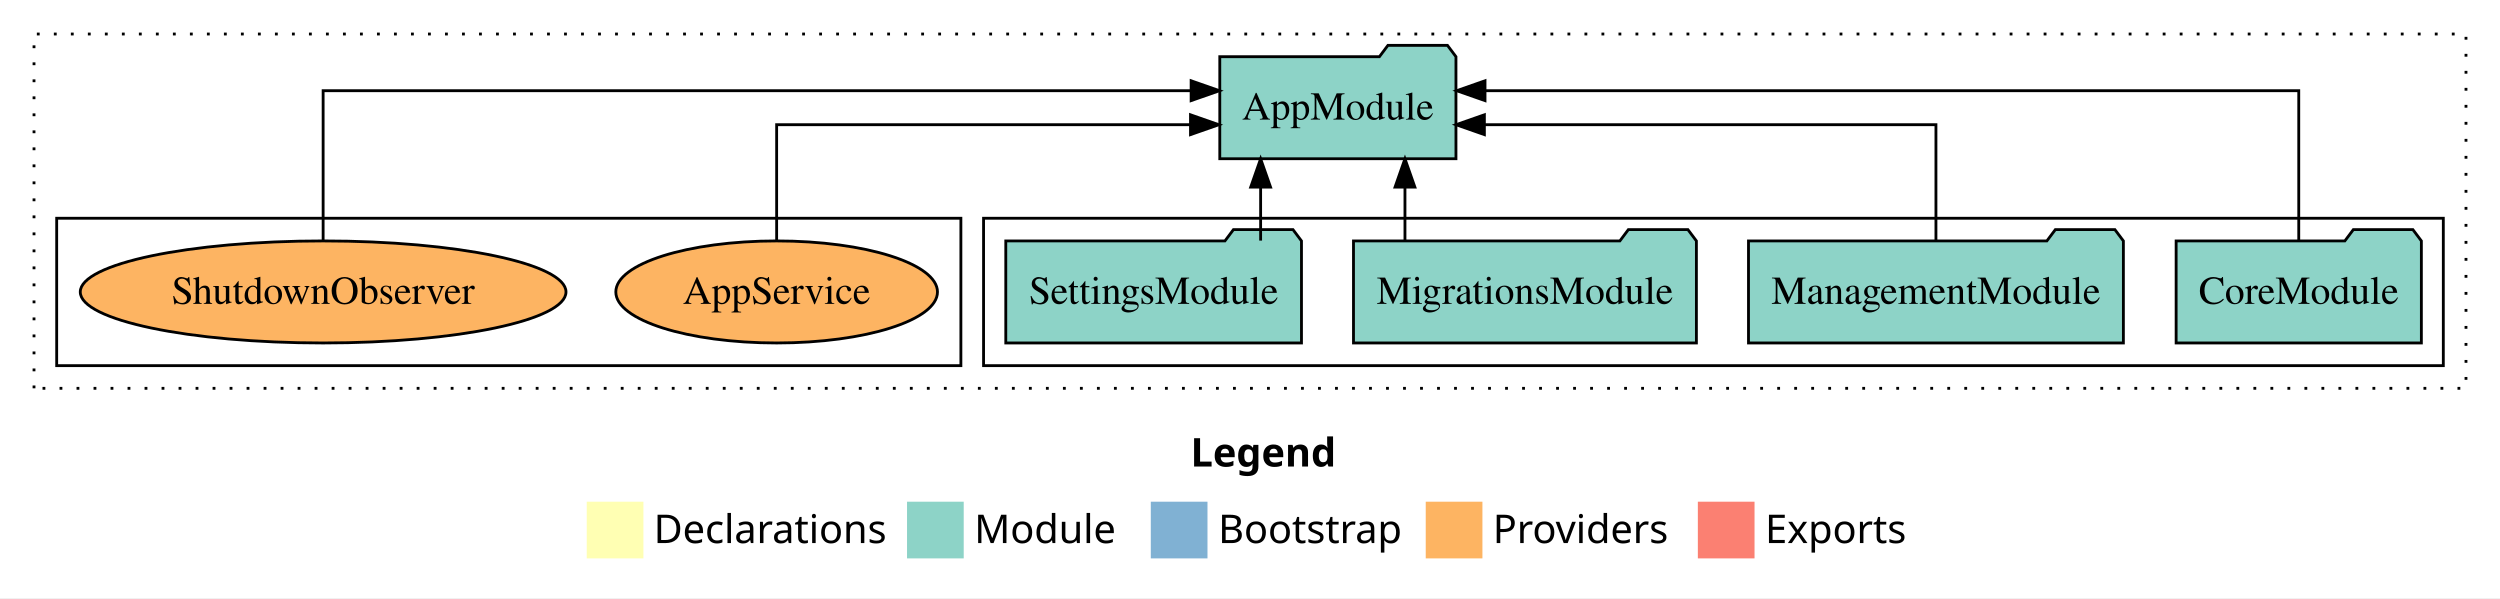
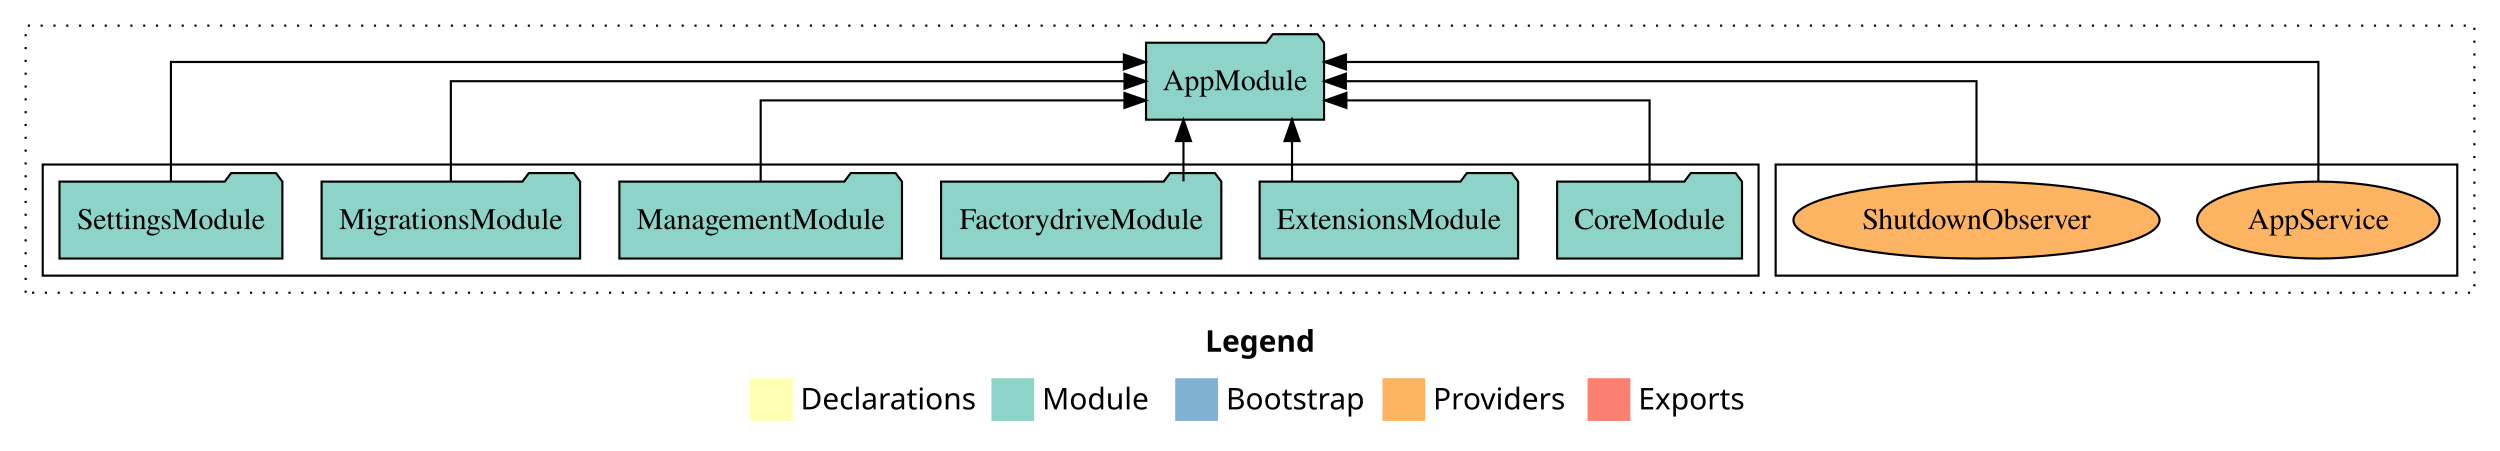
- <svg xmlns="http://www.w3.org/2000/svg" width="882pt" height="211pt" viewBox="0.00 0.00 882.00 211.00">
+ <svg xmlns="http://www.w3.org/2000/svg" width="1170pt" height="211pt" viewBox="0.00 0.00 1170.00 211.00">
  <g id="graph0" class="graph" transform="scale(1 1) rotate(0) translate(4 207)">
-     <polygon fill="white" stroke="transparent" points="-4,4 -4,-207 878,-207 878,4 -4,4" />
-     <text text-anchor="start" x="416.01" y="-42.4" font-family="Times-12" font-weight="bold" font-size="14.00">Legend</text>
-     <polygon fill="#ffffb3" stroke="transparent" points="203,-10 203,-30 223,-30 223,-10 203,-10" />
-     <text text-anchor="start" x="226.63" y="-15.4" font-family="Times-12" font-size="14.00">  Declarations</text>
-     <polygon fill="#8dd3c7" stroke="transparent" points="316,-10 316,-30 336,-30 336,-10 316,-10" />
-     <text text-anchor="start" x="339.73" y="-15.4" font-family="Times-12" font-size="14.00">  Module</text>
-     <polygon fill="#80b1d3" stroke="transparent" points="402,-10 402,-30 422,-30 422,-10 402,-10" />
-     <text text-anchor="start" x="425.78" y="-15.4" font-family="Times-12" font-size="14.00">  Bootstrap</text>
-     <polygon fill="#fdb462" stroke="transparent" points="499,-10 499,-30 519,-30 519,-10 499,-10" />
-     <text text-anchor="start" x="522.67" y="-15.4" font-family="Times-12" font-size="14.00">  Providers</text>
-     <polygon fill="#fb8072" stroke="transparent" points="595,-10 595,-30 615,-30 615,-10 595,-10" />
-     <text text-anchor="start" x="618.73" y="-15.4" font-family="Times-12" font-size="14.00">  Exports</text>
+     <polygon fill="white" stroke="transparent" points="-4,4 -4,-207 1166,-207 1166,4 -4,4" />
+     <text text-anchor="start" x="560.01" y="-42.4" font-family="Times-12" font-weight="bold" font-size="14.00">Legend</text>
+     <polygon fill="#ffffb3" stroke="transparent" points="347,-10 347,-30 367,-30 367,-10 347,-10" />
+     <text text-anchor="start" x="370.63" y="-15.4" font-family="Times-12" font-size="14.00">  Declarations</text>
+     <polygon fill="#8dd3c7" stroke="transparent" points="460,-10 460,-30 480,-30 480,-10 460,-10" />
+     <text text-anchor="start" x="483.73" y="-15.4" font-family="Times-12" font-size="14.00">  Module</text>
+     <polygon fill="#80b1d3" stroke="transparent" points="546,-10 546,-30 566,-30 566,-10 546,-10" />
+     <text text-anchor="start" x="569.78" y="-15.4" font-family="Times-12" font-size="14.00">  Bootstrap</text>
+     <polygon fill="#fdb462" stroke="transparent" points="643,-10 643,-30 663,-30 663,-10 643,-10" />
+     <text text-anchor="start" x="666.67" y="-15.4" font-family="Times-12" font-size="14.00">  Providers</text>
+     <polygon fill="#fb8072" stroke="transparent" points="739,-10 739,-30 759,-30 759,-10 739,-10" />
+     <text text-anchor="start" x="762.73" y="-15.4" font-family="Times-12" font-size="14.00">  Exports</text>
    <g id="clust1" class="cluster">
-       <polygon fill="none" stroke="black" stroke-dasharray="1,5" points="8,-70 8,-195 866,-195 866,-70 8,-70" />
+       <polygon fill="none" stroke="black" stroke-dasharray="1,5" points="8,-70 8,-195 1154,-195 1154,-70 8,-70" />
+     </g>
+     <g id="clust6" class="cluster">
+       <polygon fill="none" stroke="black" points="827,-78 827,-130 1146,-130 1146,-78 827,-78" />
    </g>
    <g id="clust3" class="cluster">
-       <polygon fill="none" stroke="black" points="343,-78 343,-130 858,-130 858,-78 343,-78" />
-     </g>
-     <g id="clust6" class="cluster">
-       <polygon fill="none" stroke="black" points="16,-78 16,-130 335,-130 335,-78 16,-78" />
+       <polygon fill="none" stroke="black" points="16,-78 16,-130 819,-130 819,-78 16,-78" />
    </g>
    <g id="node1" class="node">
-       <polygon fill="#8dd3c7" stroke="black" points="850.26,-122 847.26,-126 826.26,-126 823.26,-122 763.74,-122 763.74,-86 850.26,-86 850.26,-122" />
-       <text text-anchor="middle" x="807" y="-99.8" font-family="Times,serif" font-size="14.00">CoreModule</text>
+       <polygon fill="#8dd3c7" stroke="black" points="811.26,-122 808.26,-126 787.26,-126 784.26,-122 724.74,-122 724.74,-86 811.26,-86 811.26,-122" />
+       <text text-anchor="middle" x="768" y="-99.8" font-family="Times,serif" font-size="14.00">CoreModule</text>
+     </g>
+     <g id="node7" class="node">
+       <polygon fill="#8dd3c7" stroke="black" points="615.66,-187 612.66,-191 591.66,-191 588.66,-187 532.34,-187 532.34,-151 615.66,-151 615.66,-187" />
+       <text text-anchor="middle" x="574" y="-164.8" font-family="Times,serif" font-size="14.00">AppModule</text>
+     </g>
+     <g id="edge1" class="edge">
+       <path fill="none" stroke="black" d="M768,-122.03C768,-138.4 768,-160 768,-160 768,-160 626.1,-160 626.1,-160" />
+       <polygon fill="black" stroke="black" points="626.1,-156.5 616.1,-160 626.1,-163.5 626.1,-156.5" />
+     </g>
+     <g id="node2" class="node">
+       <polygon fill="#8dd3c7" stroke="black" points="706.49,-122 703.49,-126 682.49,-126 679.49,-122 585.51,-122 585.51,-86 706.49,-86 706.49,-122" />
+       <text text-anchor="middle" x="646" y="-99.8" font-family="Times,serif" font-size="14.00">ExtensionsModule</text>
+     </g>
+     <g id="edge2" class="edge">
+       <path fill="none" stroke="black" d="M600.67,-122.11C600.67,-122.11 600.67,-140.99 600.67,-140.99" />
+       <polygon fill="black" stroke="black" points="597.17,-140.99 600.67,-150.99 604.17,-140.99 597.17,-140.99" />
+     </g>
+     <g id="node3" class="node">
+       <polygon fill="#8dd3c7" stroke="black" points="567.58,-122 564.58,-126 543.58,-126 540.58,-122 436.42,-122 436.42,-86 567.58,-86 567.58,-122" />
+       <text text-anchor="middle" x="502" y="-99.8" font-family="Times,serif" font-size="14.00">FactorydriveModule</text>
+     </g>
+     <g id="edge3" class="edge">
+       <path fill="none" stroke="black" d="M549.86,-122.11C549.86,-122.11 549.86,-140.99 549.86,-140.99" />
+       <polygon fill="black" stroke="black" points="546.36,-140.99 549.86,-150.99 553.36,-140.99 546.36,-140.99" />
+     </g>
+     <g id="node4" class="node">
+       <polygon fill="#8dd3c7" stroke="black" points="418.13,-122 415.13,-126 394.13,-126 391.13,-122 285.87,-122 285.87,-86 418.13,-86 418.13,-122" />
+       <text text-anchor="middle" x="352" y="-99.8" font-family="Times,serif" font-size="14.00">ManagementModule</text>
+     </g>
+     <g id="edge4" class="edge">
+       <path fill="none" stroke="black" d="M352,-122.03C352,-138.4 352,-160 352,-160 352,-160 522.24,-160 522.24,-160" />
+       <polygon fill="black" stroke="black" points="522.24,-163.5 532.24,-160 522.24,-156.5 522.24,-163.5" />
    </g>
    <g id="node5" class="node">
-       <polygon fill="#8dd3c7" stroke="black" points="509.66,-187 506.66,-191 485.66,-191 482.66,-187 426.34,-187 426.34,-151 509.66,-151 509.66,-187" />
-       <text text-anchor="middle" x="468" y="-164.8" font-family="Times,serif" font-size="14.00">AppModule</text>
+       <polygon fill="#8dd3c7" stroke="black" points="267.49,-122 264.49,-126 243.49,-126 240.49,-122 146.51,-122 146.51,-86 267.49,-86 267.49,-122" />
+       <text text-anchor="middle" x="207" y="-99.8" font-family="Times,serif" font-size="14.00">MigrationsModule</text>
    </g>
-     <g id="edge1" class="edge">
-       <path fill="none" stroke="black" d="M807,-122.28C807,-143.32 807,-175 807,-175 807,-175 519.91,-175 519.91,-175" />
-       <polygon fill="black" stroke="black" points="519.91,-171.5 509.91,-175 519.91,-178.5 519.91,-171.5" />
-     </g>
-     <g id="node2" class="node">
-       <polygon fill="#8dd3c7" stroke="black" points="745.13,-122 742.13,-126 721.13,-126 718.13,-122 612.87,-122 612.87,-86 745.13,-86 745.13,-122" />
-       <text text-anchor="middle" x="679" y="-99.8" font-family="Times,serif" font-size="14.00">ManagementModule</text>
-     </g>
-     <g id="edge2" class="edge">
-       <path fill="none" stroke="black" d="M679,-122.02C679,-139.37 679,-163 679,-163 679,-163 519.69,-163 519.69,-163" />
-       <polygon fill="black" stroke="black" points="519.69,-159.5 509.69,-163 519.69,-166.5 519.69,-159.5" />
-     </g>
-     <g id="node3" class="node">
-       <polygon fill="#8dd3c7" stroke="black" points="594.49,-122 591.49,-126 570.49,-126 567.49,-122 473.51,-122 473.51,-86 594.49,-86 594.49,-122" />
-       <text text-anchor="middle" x="534" y="-99.8" font-family="Times,serif" font-size="14.00">MigrationsModule</text>
-     </g>
-     <g id="edge3" class="edge">
-       <path fill="none" stroke="black" d="M491.67,-122.11C491.67,-122.11 491.67,-140.99 491.67,-140.99" />
-       <polygon fill="black" stroke="black" points="488.17,-140.99 491.67,-150.99 495.17,-140.99 488.17,-140.99" />
-     </g>
-     <g id="node4" class="node">
-       <polygon fill="#8dd3c7" stroke="black" points="455.16,-122 452.16,-126 431.16,-126 428.16,-122 350.84,-122 350.84,-86 455.16,-86 455.16,-122" />
-       <text text-anchor="middle" x="403" y="-99.8" font-family="Times,serif" font-size="14.00">SettingsModule</text>
-     </g>
-     <g id="edge4" class="edge">
-       <path fill="none" stroke="black" d="M440.75,-122.11C440.75,-122.11 440.75,-140.99 440.75,-140.99" />
-       <polygon fill="black" stroke="black" points="437.25,-140.99 440.75,-150.99 444.25,-140.99 437.25,-140.99" />
+     <g id="edge5" class="edge">
+       <path fill="none" stroke="black" d="M207,-122.11C207,-141.34 207,-169 207,-169 207,-169 522.26,-169 522.26,-169" />
+       <polygon fill="black" stroke="black" points="522.26,-172.5 532.26,-169 522.26,-165.5 522.26,-172.5" />
    </g>
    <g id="node6" class="node">
-       <ellipse fill="#fdb462" stroke="black" cx="270" cy="-104" rx="56.74" ry="18" />
-       <text text-anchor="middle" x="270" y="-99.8" font-family="Times,serif" font-size="14.00">AppService</text>
-     </g>
-     <g id="edge5" class="edge">
-       <path fill="none" stroke="black" d="M270,-122.02C270,-139.37 270,-163 270,-163 270,-163 416.01,-163 416.01,-163" />
-       <polygon fill="black" stroke="black" points="416.01,-166.5 426.01,-163 416.01,-159.5 416.01,-166.5" />
-     </g>
-     <g id="node7" class="node">
-       <ellipse fill="#fdb462" stroke="black" cx="110" cy="-104" rx="85.68" ry="18" />
-       <text text-anchor="middle" x="110" y="-99.8" font-family="Times,serif" font-size="14.00">ShutdownObserver</text>
+       <polygon fill="#8dd3c7" stroke="black" points="128.16,-122 125.16,-126 104.16,-126 101.16,-122 23.84,-122 23.84,-86 128.16,-86 128.16,-122" />
+       <text text-anchor="middle" x="76" y="-99.8" font-family="Times,serif" font-size="14.00">SettingsModule</text>
    </g>
    <g id="edge6" class="edge">
-       <path fill="none" stroke="black" d="M110,-122.28C110,-143.32 110,-175 110,-175 110,-175 416.23,-175 416.23,-175" />
-       <polygon fill="black" stroke="black" points="416.23,-178.5 426.23,-175 416.23,-171.5 416.23,-178.5" />
+       <path fill="none" stroke="black" d="M76,-122.29C76,-144.21 76,-178 76,-178 76,-178 521.97,-178 521.97,-178" />
+       <polygon fill="black" stroke="black" points="521.97,-181.5 531.97,-178 521.97,-174.5 521.97,-181.5" />
+     </g>
+     <g id="node8" class="node">
+       <ellipse fill="#fdb462" stroke="black" cx="1081" cy="-104" rx="56.74" ry="18" />
+       <text text-anchor="middle" x="1081" y="-99.8" font-family="Times,serif" font-size="14.00">AppService</text>
+     </g>
+     <g id="edge7" class="edge">
+       <path fill="none" stroke="black" d="M1081,-122.29C1081,-144.21 1081,-178 1081,-178 1081,-178 625.92,-178 625.92,-178" />
+       <polygon fill="black" stroke="black" points="625.92,-174.5 615.92,-178 625.92,-181.5 625.92,-174.5" />
+     </g>
+     <g id="node9" class="node">
+       <ellipse fill="#fdb462" stroke="black" cx="921" cy="-104" rx="85.68" ry="18" />
+       <text text-anchor="middle" x="921" y="-99.8" font-family="Times,serif" font-size="14.00">ShutdownObserver</text>
+     </g>
+     <g id="edge8" class="edge">
+       <path fill="none" stroke="black" d="M921,-122.11C921,-141.34 921,-169 921,-169 921,-169 625.86,-169 625.86,-169" />
+       <polygon fill="black" stroke="black" points="625.86,-165.5 615.86,-169 625.86,-172.5 625.86,-165.5" />
    </g>
  </g>
</svg>
